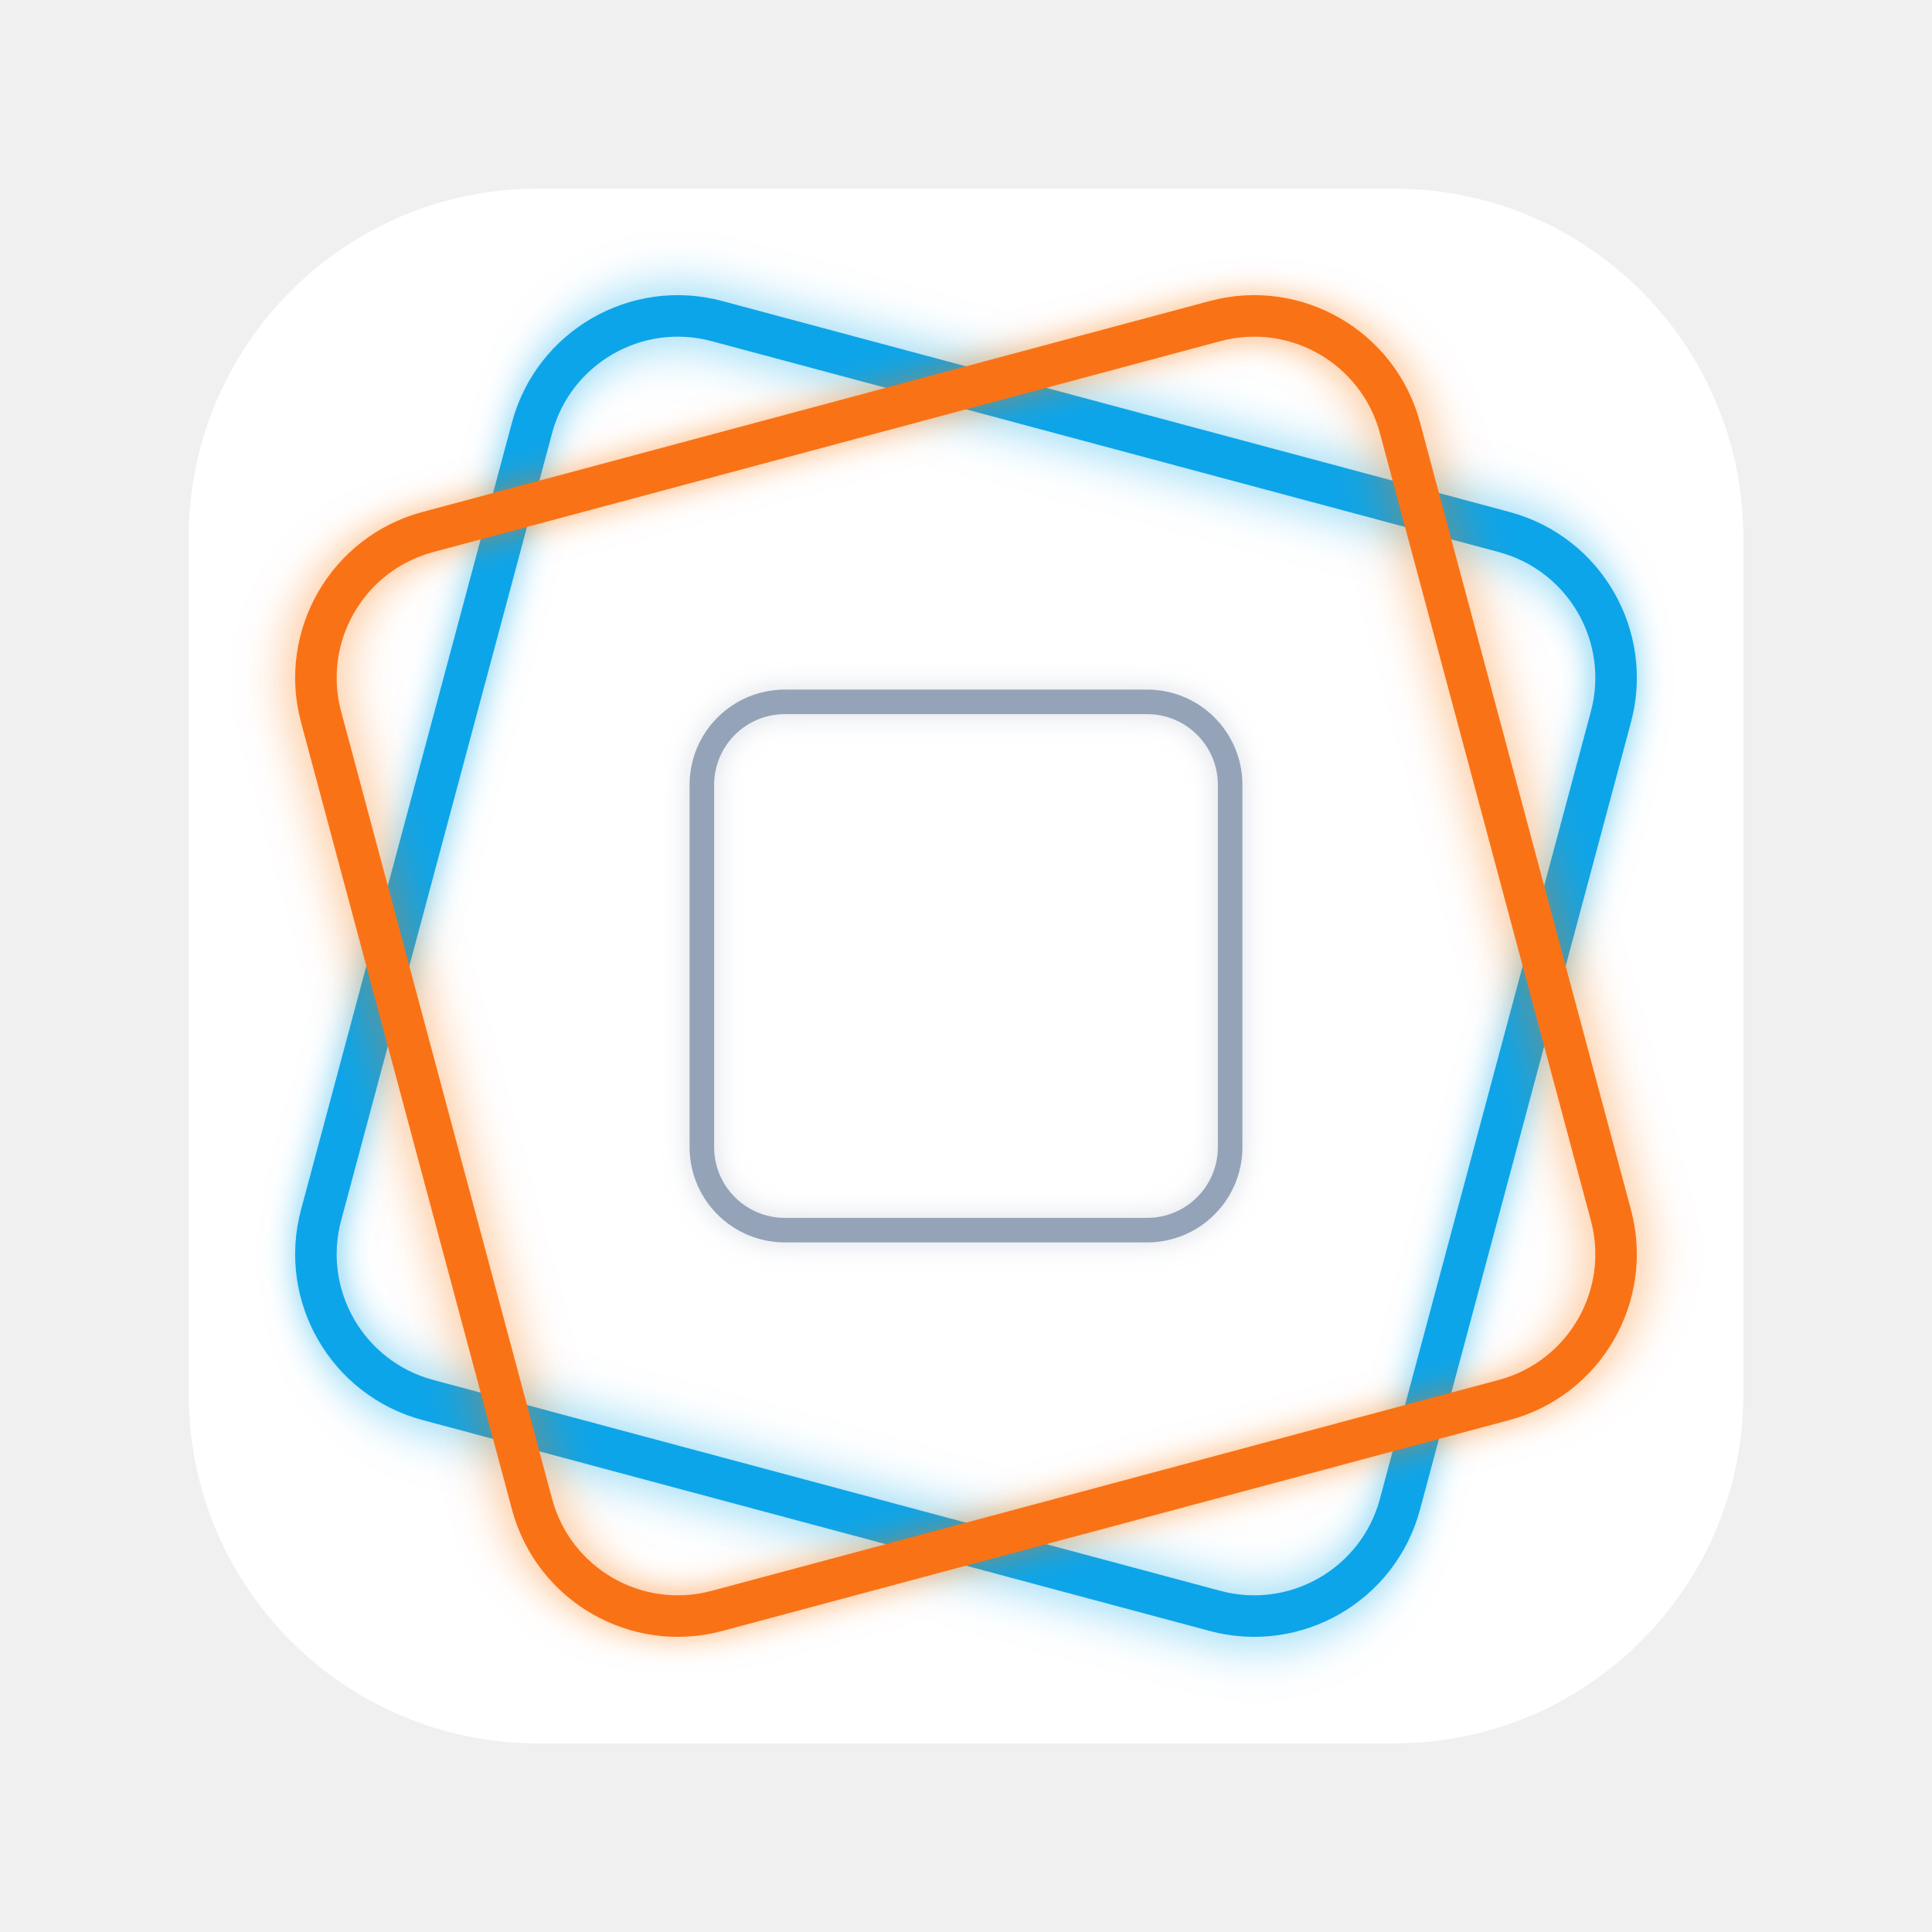
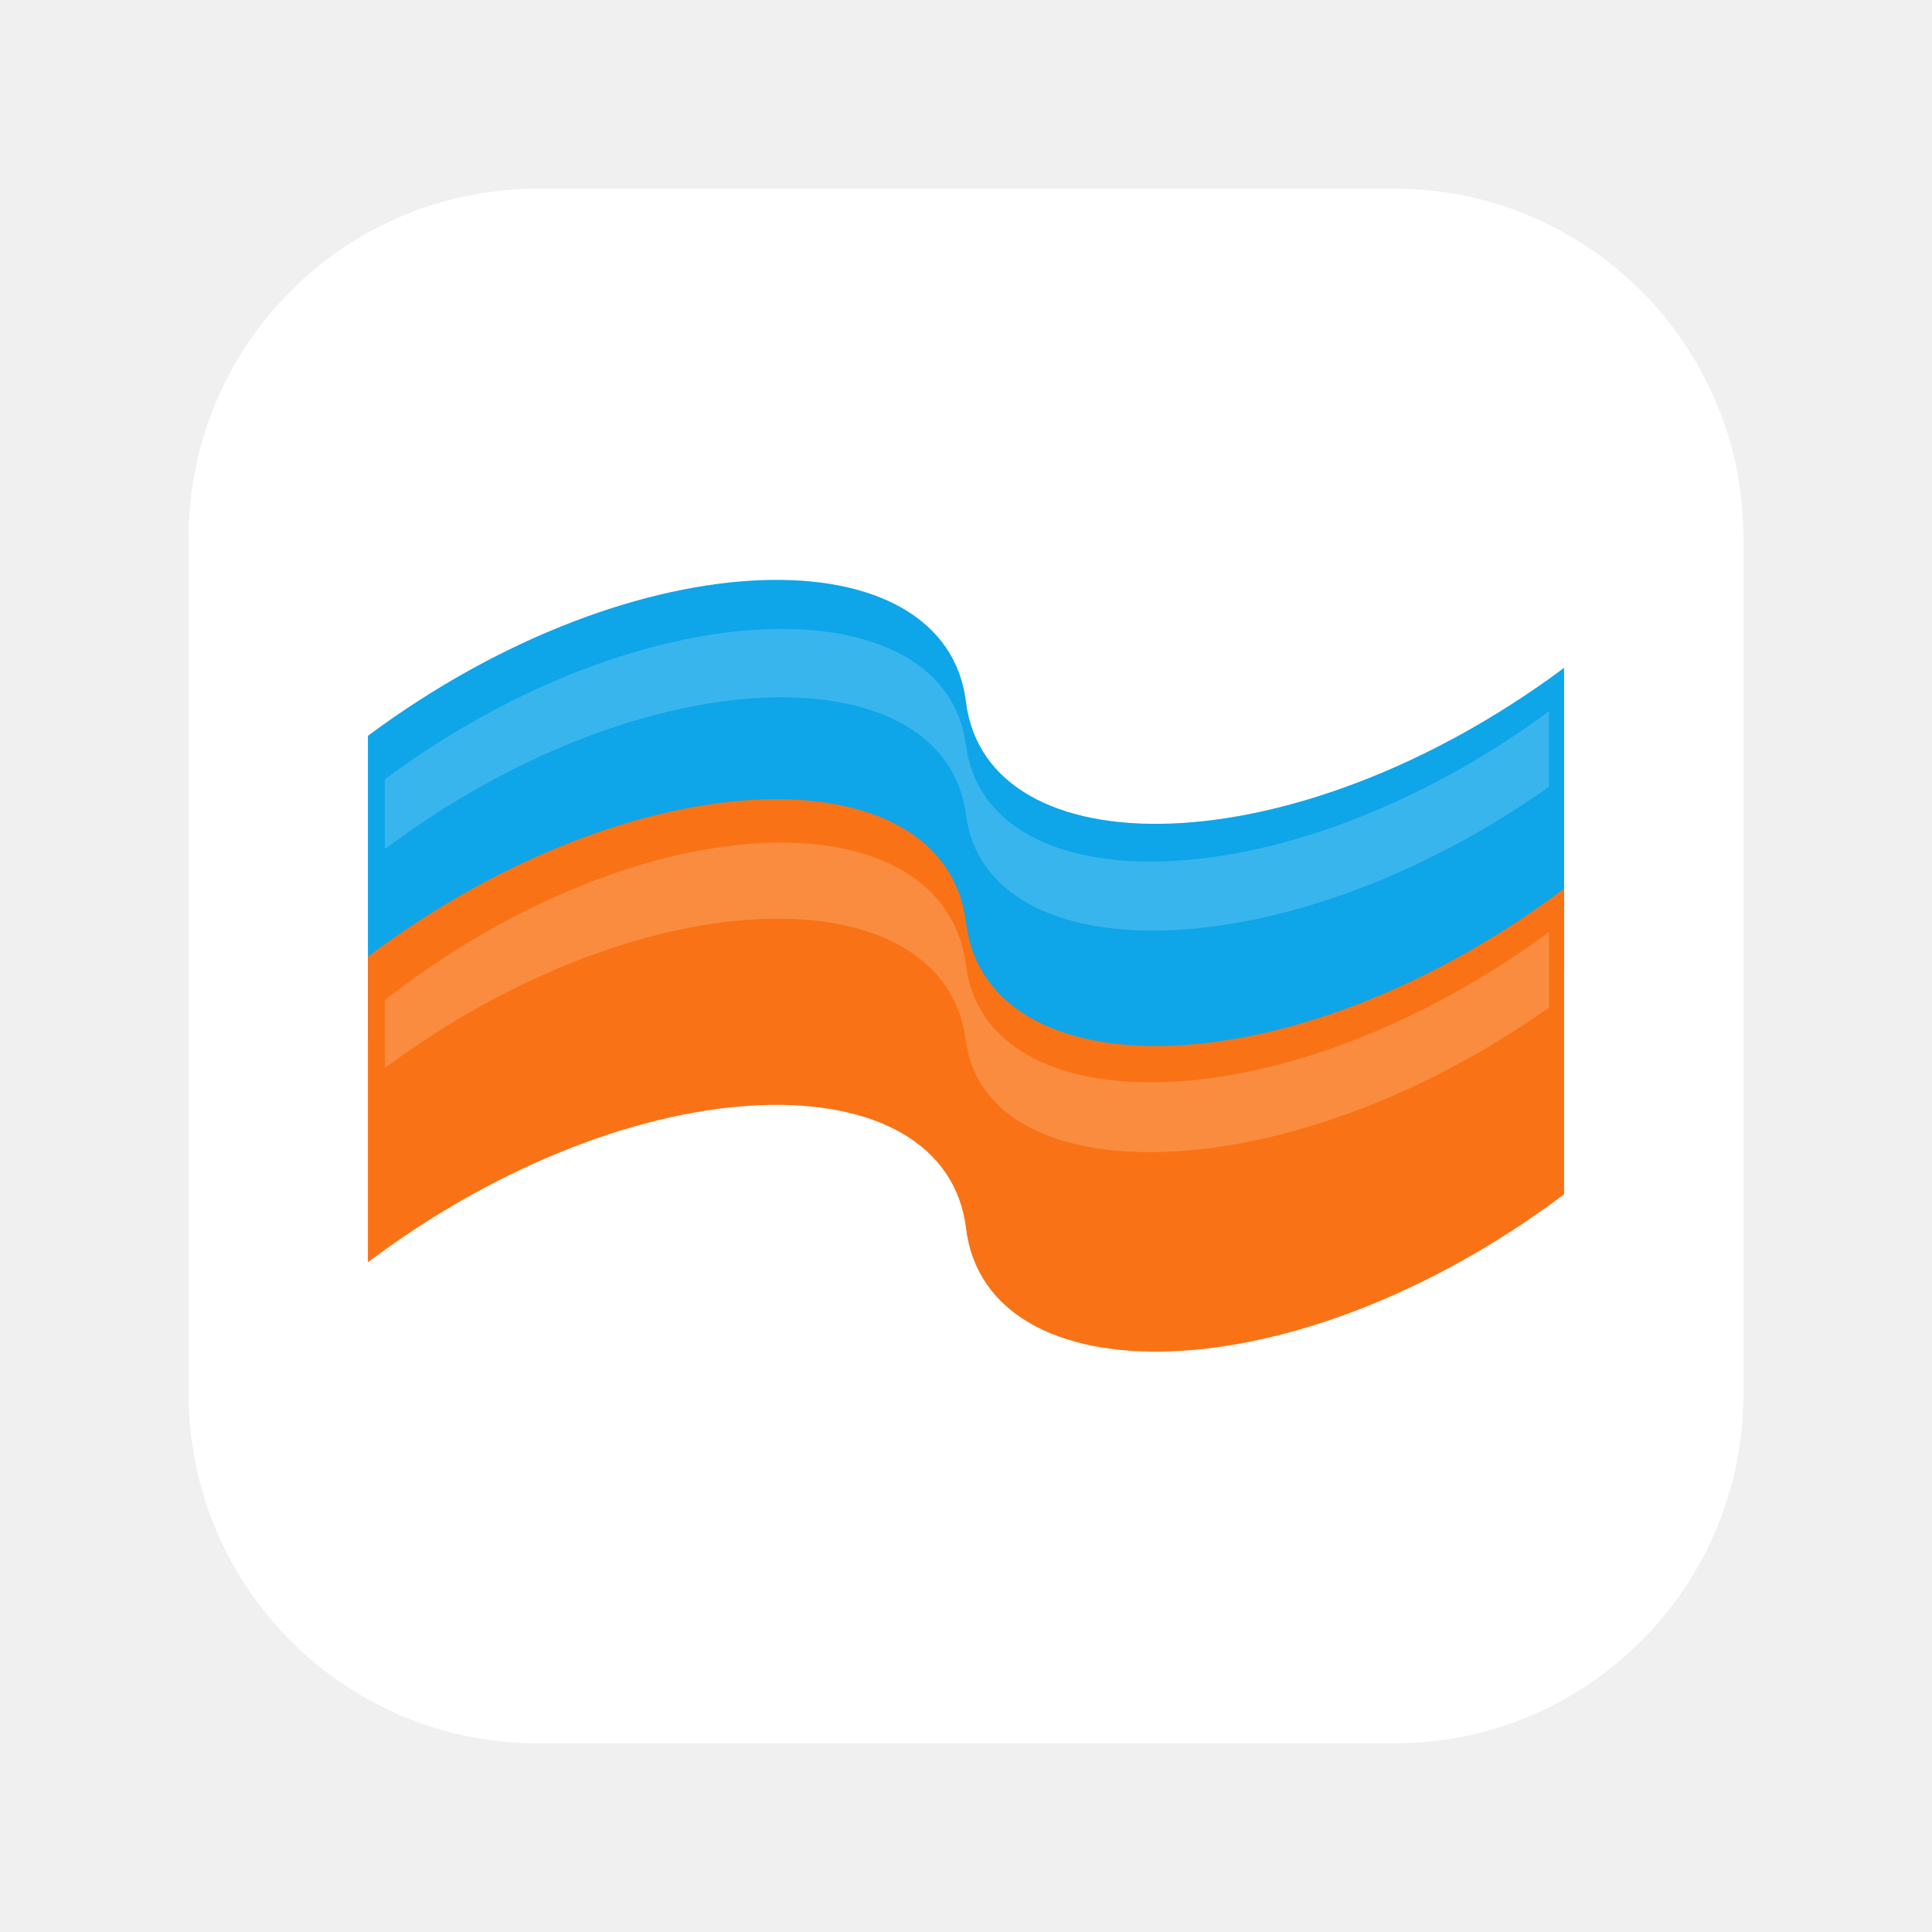
<svg xmlns="http://www.w3.org/2000/svg" width="1024" height="1024" viewBox="0 0 1024 1024">
  <defs>
    <clipPath id="sq">
      <rect x="100" y="100" width="824" height="824" rx="185" ry="185" />
    </clipPath>
-     <filter id="gC" x="-50%" y="-50%" width="200%" height="200%">
-       <feDropShadow dx="0" dy="0" stdDeviation="12" flood-color="#0ea5e9" flood-opacity="0.55" />
-     </filter>
-     <filter id="gO" x="-50%" y="-50%" width="200%" height="200%">
-       <feDropShadow dx="0" dy="0" stdDeviation="12" flood-color="#f97316" flood-opacity="0.55" />
-     </filter>
-     <filter id="gW" x="-50%" y="-50%" width="200%" height="200%">
-       <feDropShadow dx="0" dy="0" stdDeviation="7" flood-color="#94a3b8" flood-opacity="0.35" />
-     </filter>
  </defs>
  <g clip-path="url(#sq)">
    <rect x="100" y="100" width="824" height="824" fill="#ffffff" />
-     <rect x="216" y="216" width="592" height="592" rx="80" fill="none" stroke="#0ea5e9" stroke-width="22" transform="rotate(15 512 512)" filter="url(#gC)" />
-     <rect x="216" y="216" width="592" height="592" rx="80" fill="none" stroke="#f97316" stroke-width="22" transform="rotate(-15 512 512)" filter="url(#gO)" />
-     <rect x="372" y="372" width="280" height="280" rx="44" fill="none" stroke="#94a3b8" stroke-width="13" filter="url(#gW)" />
+     <path d="M 195,390 C 339,283 501,283 512,372 C 523,461 685,461 829,354 L 829,516 C 685,624 523,624 512,534 C 501,445 339,445 195,552 Z" fill="#0ea5e9" />
+     <path d="M 204,413 C 343,310 501,310 512,395 C 523,480 681,480 821,377 L 821,417 C 681,516 523,516 512,432 C 501,346 343,346 204,450 Z" fill="#ffffff" opacity="0.18" />
+     <path d="M 195,507 C 339,399 501,399 512,489 C 523,579 685,579 829,471 L 829,633 C 685,741 523,741 512,651 C 501,561 339,561 195,669 Z" fill="#f97316" />
+     <path d="M 204,530 C 343,422 501,422 512,512 C 523,597 681,597 821,494 L 821,534 C 681,633 523,633 512,552 C 501,463 343,463 204,566 Z" fill="#ffffff" opacity="0.18" />
  </g>
</svg>
